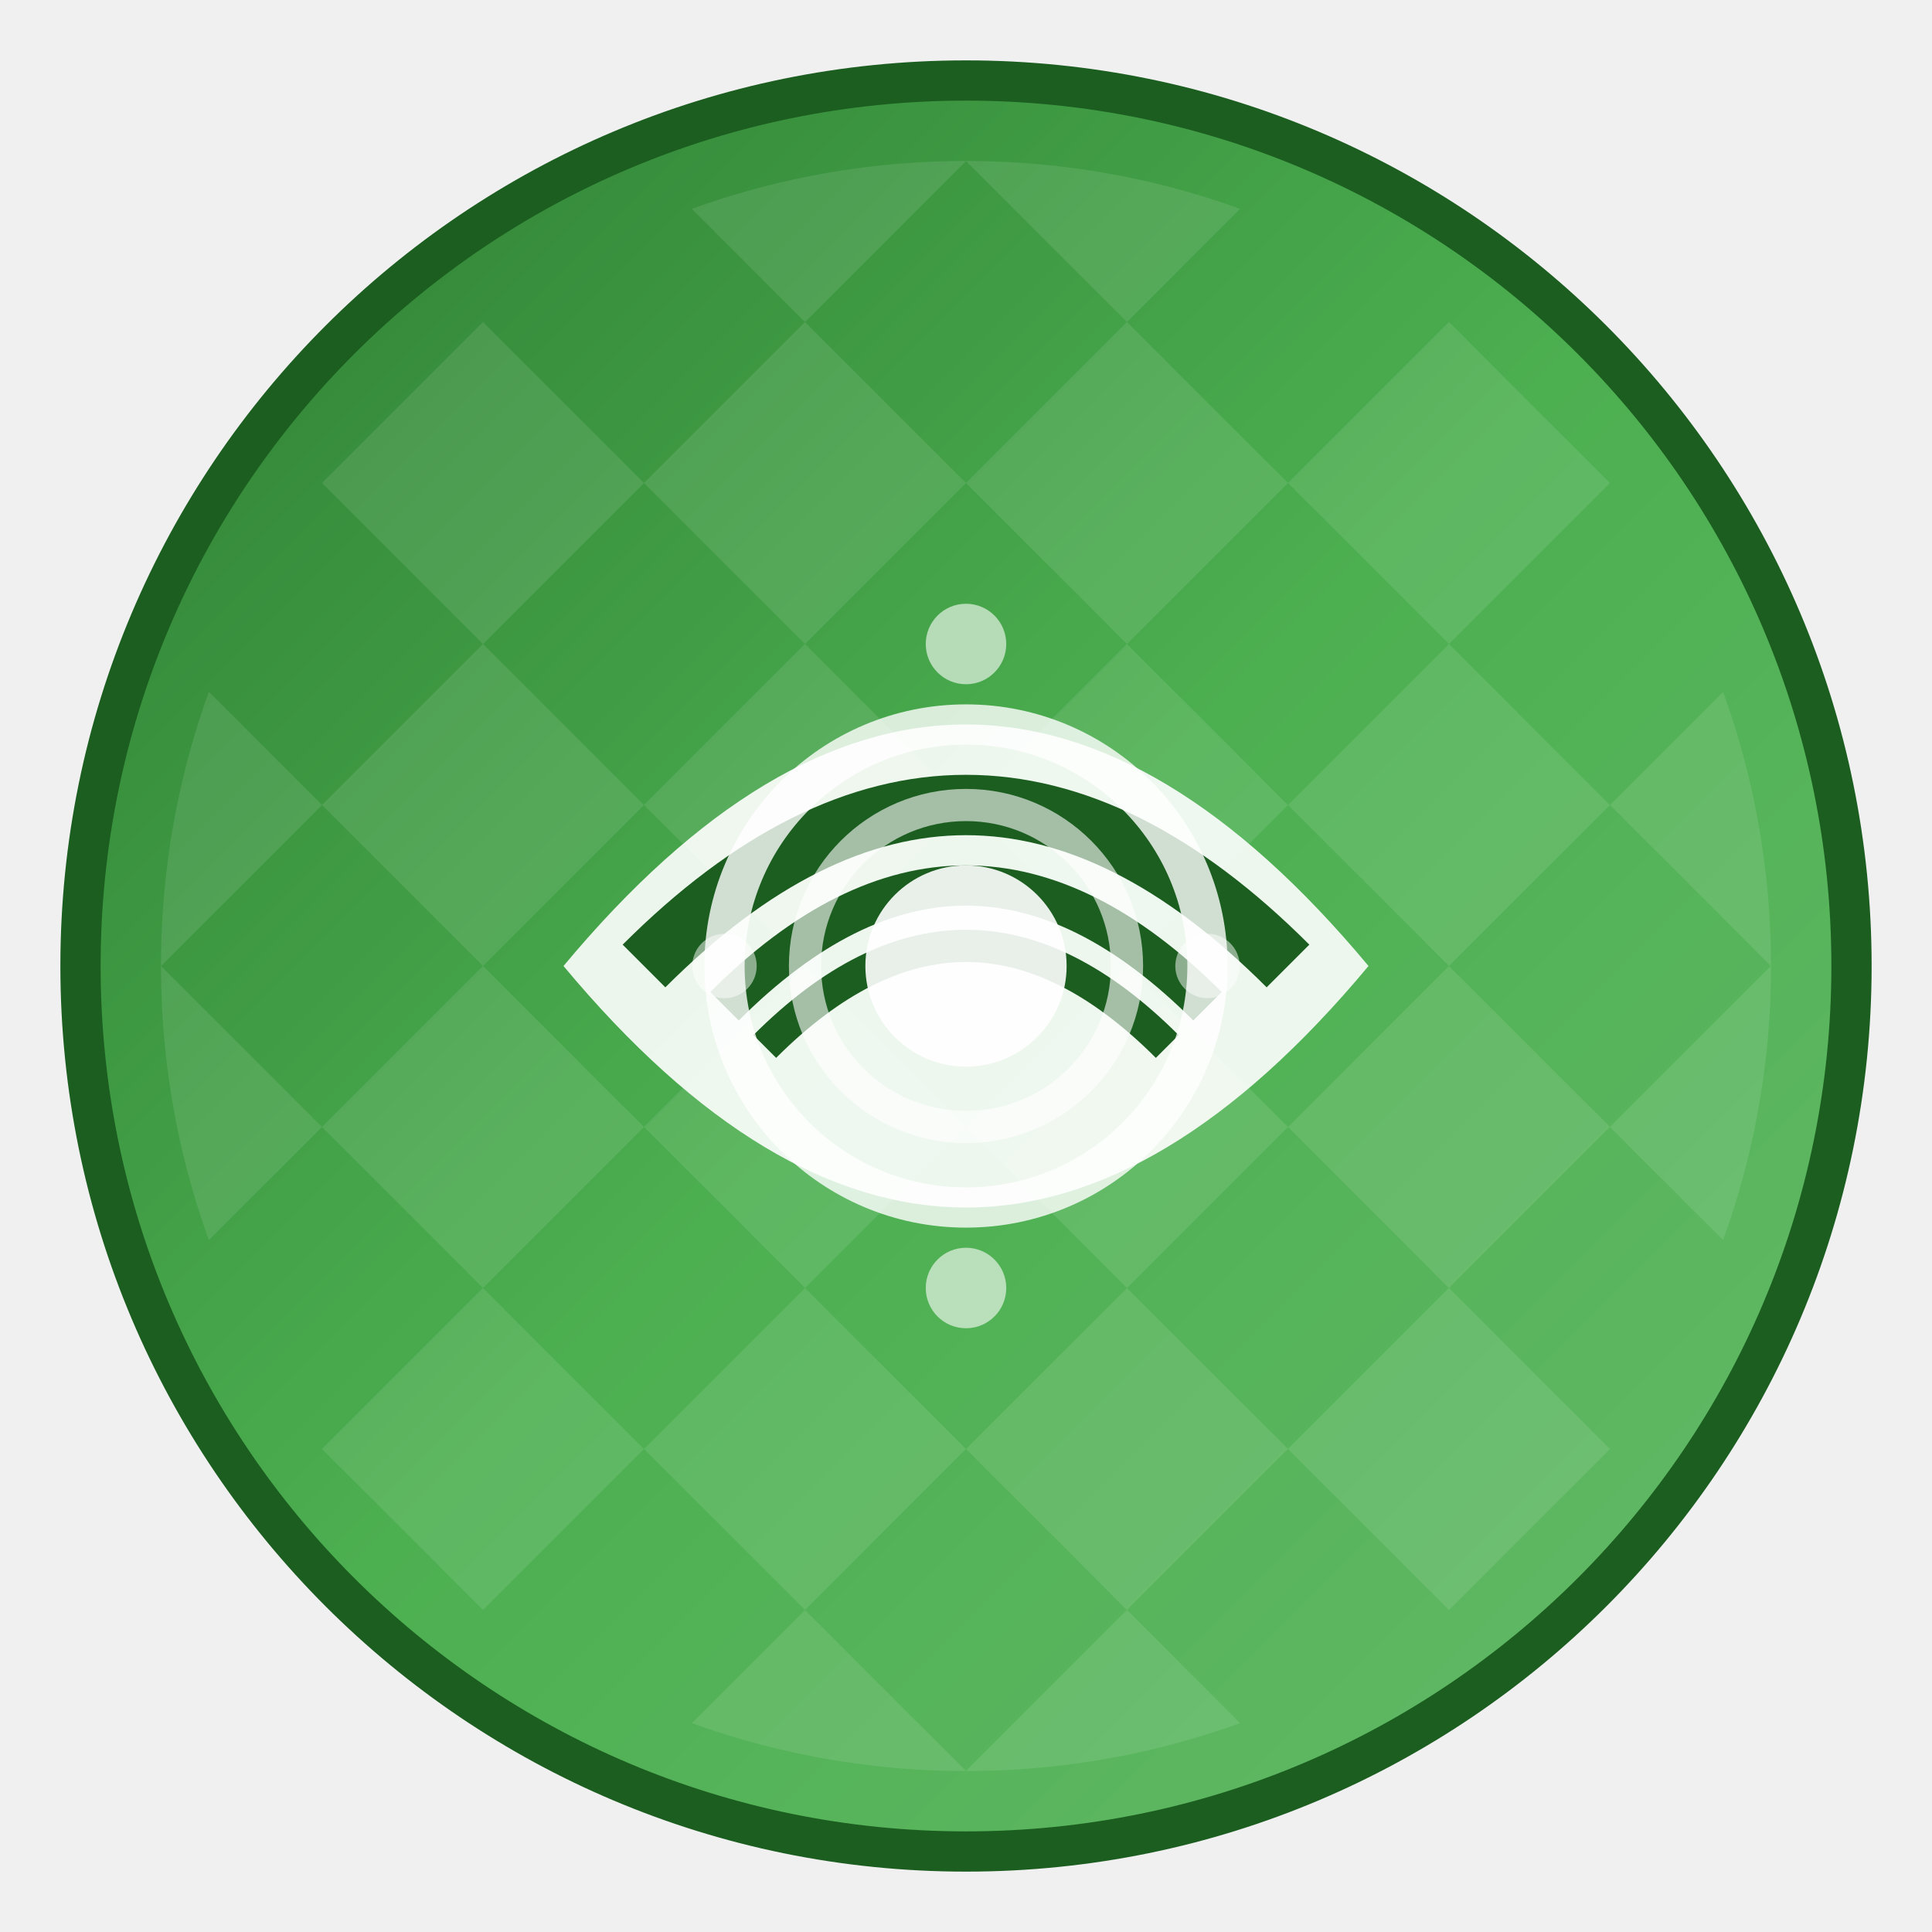
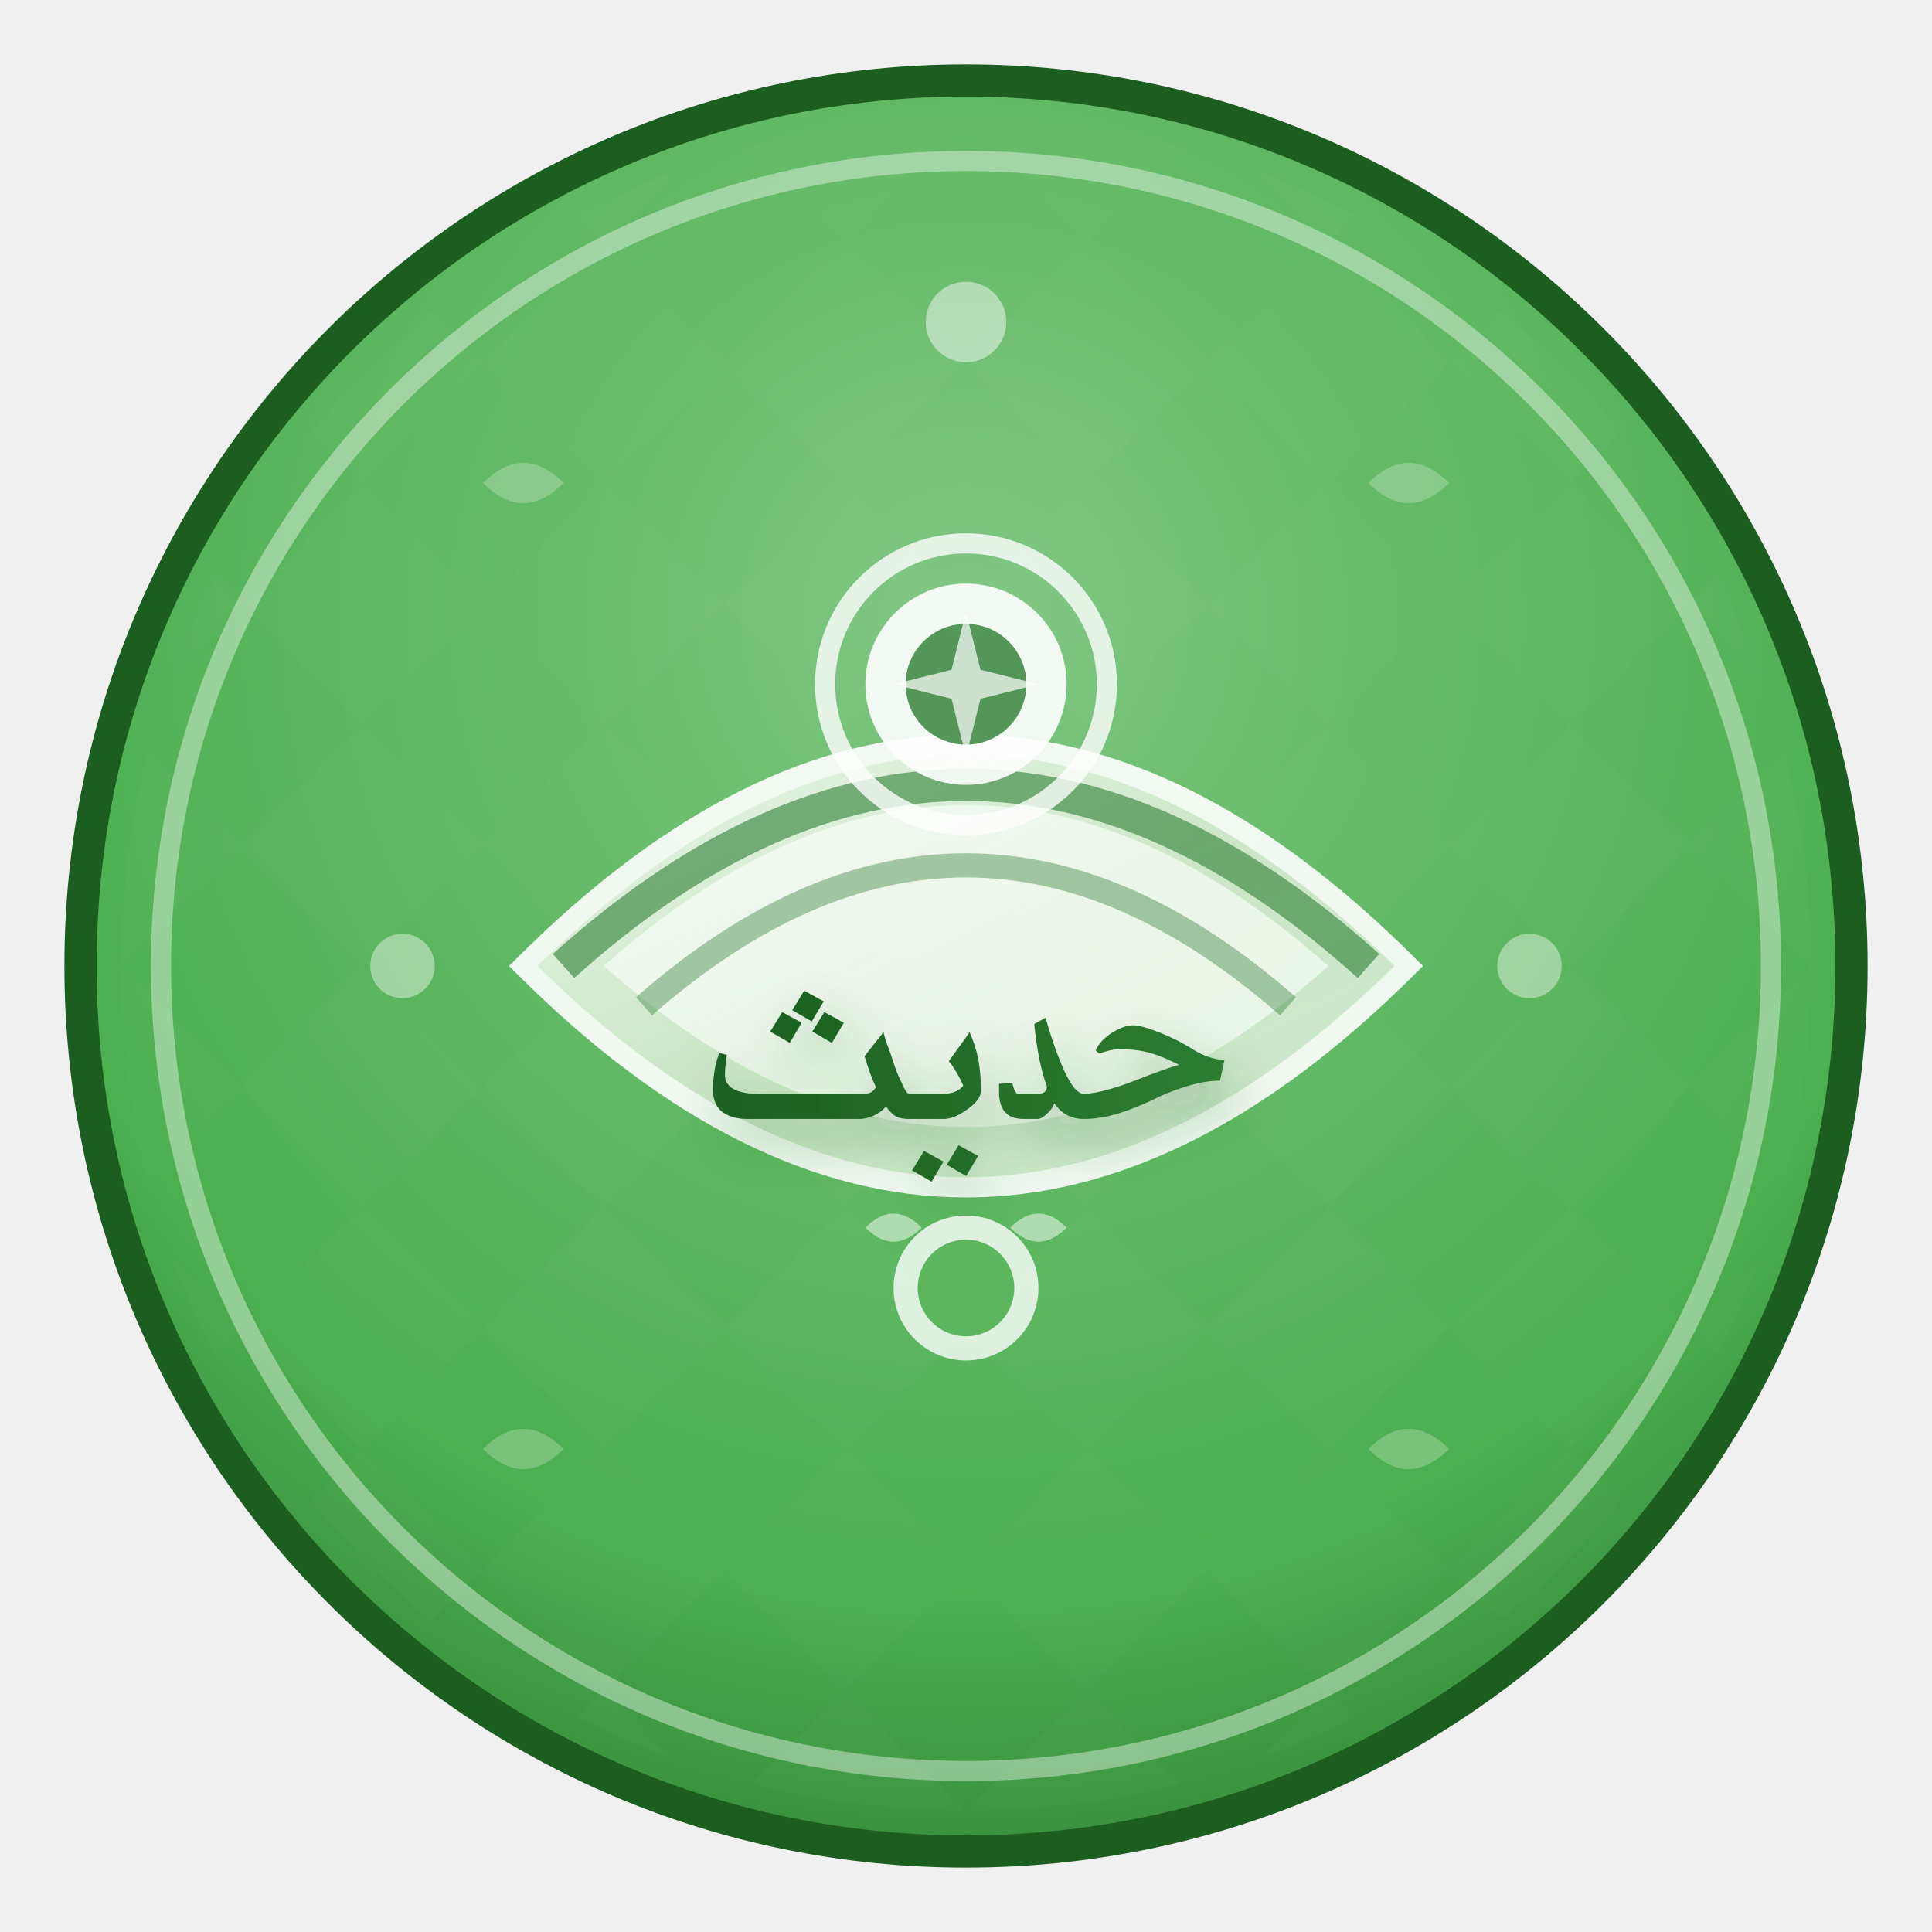
<svg xmlns="http://www.w3.org/2000/svg" viewBox="0 0 48 48" width="48" height="48">
  <defs>
-     <linearGradient id="grad1" x1="0%" y1="0%" x2="100%" y2="100%">
-       <stop offset="0%" style="stop-color:#2d7d32;stop-opacity:1" />
-       <stop offset="50%" style="stop-color:#4caf50;stop-opacity:1" />
-       <stop offset="100%" style="stop-color:#66bb6a;stop-opacity:1" />
+     <radialGradient id="mainGradient" cx="50%" cy="30%" r="80%">
+       <stop offset="0%" style="stop-color:#81c784;stop-opacity:1" />
+       <stop offset="30%" style="stop-color:#66bb6a;stop-opacity:1" />
+       <stop offset="70%" style="stop-color:#4caf50;stop-opacity:1" />
+       <stop offset="100%" style="stop-color:#2d7d32;stop-opacity:1" />
+     </radialGradient>
+     <linearGradient id="leafGradient" x1="0%" y1="0%" x2="100%" y2="100%">
+       <stop offset="0%" style="stop-color:#ffffff;stop-opacity:0.95" />
+       <stop offset="50%" style="stop-color:#f1f8e9;stop-opacity:0.8" />
+       <stop offset="100%" style="stop-color:#e8f5e8;stop-opacity:0.9" />
    </linearGradient>
-     <pattern id="geometric" patternUnits="userSpaceOnUse" width="8" height="8">
-       <rect width="8" height="8" fill="none" />
-       <path d="M0,4 L4,0 L8,4 L4,8 Z" fill="white" fill-opacity="0.1" />
+     <linearGradient id="textGradient" x1="0%" y1="0%" x2="100%" y2="0%">
+       <stop offset="0%" style="stop-color:#1b5e20;stop-opacity:1" />
+       <stop offset="100%" style="stop-color:#2d7d32;stop-opacity:1" />
+     </linearGradient>
+     <pattern id="geometricPattern" patternUnits="userSpaceOnUse" width="6" height="6">
+       <rect width="6" height="6" fill="none" />
+       <path d="M0,3 L3,0 L6,3 L3,6 Z" fill="white" fill-opacity="0.06" />
    </pattern>
+     <filter id="textShadow" x="-50%" y="-50%" width="200%" height="200%">
+       <feDropShadow dx="0.3" dy="0.6" stdDeviation="0.6" flood-color="#1b5e20" flood-opacity="0.3" />
+     </filter>
  </defs>
-   <circle cx="24" cy="24" r="22" fill="url(#grad1)" stroke="#1b5e20" stroke-width="1" />
-   <circle cx="24" cy="24" r="20" fill="url(#geometric)" />
-   <path d="M14 24 Q24 12 34 24 Q24 36 14 24 Z" fill="white" fill-opacity="0.9" />
-   <path d="M16 24 Q24 16 32 24" stroke="#1b5e20" stroke-width="1.5" fill="none" />
-   <path d="M18 25 Q24 19 30 25" stroke="#1b5e20" stroke-width="1" fill="none" />
-   <path d="M19 26 Q24 21 29 26" stroke="#1b5e20" stroke-width="0.8" fill="none" />
-   <circle cx="24" cy="24" r="6" fill="none" stroke="white" stroke-width="1" opacity="0.8" />
-   <circle cx="24" cy="24" r="4" fill="none" stroke="white" stroke-width="0.8" opacity="0.6" />
-   <circle cx="24" cy="24" r="2.5" fill="white" opacity="0.9" />
-   <circle cx="24" cy="16" r="1" fill="white" opacity="0.6" />
-   <circle cx="24" cy="32" r="1" fill="white" opacity="0.6" />
-   <circle cx="18" cy="24" r="0.8" fill="white" opacity="0.5" />
-   <circle cx="30" cy="24" r="0.8" fill="white" opacity="0.5" />
+   <circle cx="24" cy="24" r="22" fill="url(#mainGradient)" stroke="#1b5e20" stroke-width="0.8" />
+   <circle cx="24" cy="24" r="21" fill="url(#geometricPattern)" opacity="0.3" />
+   <circle cx="24" cy="24" r="20" fill="none" stroke="white" stroke-width="0.5" opacity="0.4" />
+   <path d="M13 24 Q24 13 35 24 Q24 35 13 24 Z" fill="url(#leafGradient)" stroke="white" stroke-width="0.5" opacity="0.9" />
+   <path d="M15 24 Q24 16 33 24 Q24 32 15 24 Z" fill="white" fill-opacity="0.6" />
+   <path d="M14 24 Q24 15 34 24" stroke="#2d7d32" stroke-width="0.8" fill="none" opacity="0.6" />
+   <path d="M16 25 Q24 18 32 25" stroke="#2d7d32" stroke-width="0.6" fill="none" opacity="0.4" />
+   <g filter="url(#textShadow)">
+     <text x="24" y="26" font-family="Amiri, Arabic Typesetting, Times New Roman" font-size="6" font-weight="bold" text-anchor="middle" fill="url(#textGradient)" direction="rtl" dominant-baseline="central">حديث</text>
+   </g>
+   <g transform="translate(24, 17)">
+     <circle r="3.5" fill="none" stroke="white" stroke-width="0.5" opacity="0.8" />
+     <circle r="2.5" fill="white" opacity="0.9" />
+     <circle r="1.5" fill="#2d7d32" opacity="0.8" />
+     <path d="M0,-3 L0.6,-0.6 L3,0 L0.6,0.6 L0,3 L-0.6,0.6 L-3,0 L-0.6,-0.6 Z" fill="white" opacity="0.7" transform="scale(0.6)" />
+   </g>
+   <g transform="translate(24, 32)">
+     <circle r="1.8" fill="white" opacity="0.8" />
+     <circle r="1.2" fill="#4caf50" opacity="0.9" />
+     <path d="M-2.5,-1.5 Q-1.8,-2.2 -1.1,-1.5 Q-1.8,-0.8 -2.5,-1.5" fill="white" opacity="0.5" />
+     <path d="M2.5,-1.5 Q1.8,-2.2 1.1,-1.5 Q1.8,-0.8 2.5,-1.5" fill="white" opacity="0.5" />
+   </g>
+   <g opacity="0.6">
+     <circle cx="24" cy="8" r="1" fill="white" opacity="0.8" />
+     <circle cx="10" cy="24" r="0.8" fill="white" opacity="0.7" />
+     <circle cx="38" cy="24" r="0.8" fill="white" opacity="0.7" />
+     <path d="M12,12 Q13,11 14,12 Q13,13 12,12" fill="white" opacity="0.4" />
+     <path d="M34,12 Q35,11 36,12 Q35,13 34,12" fill="white" opacity="0.4" />
+     <path d="M12,36 Q13,35 14,36 Q13,37 12,36" fill="white" opacity="0.4" />
+     <path d="M34,36 Q35,35 36,36 Q35,37 34,36" fill="white" opacity="0.4" />
+   </g>
</svg>
